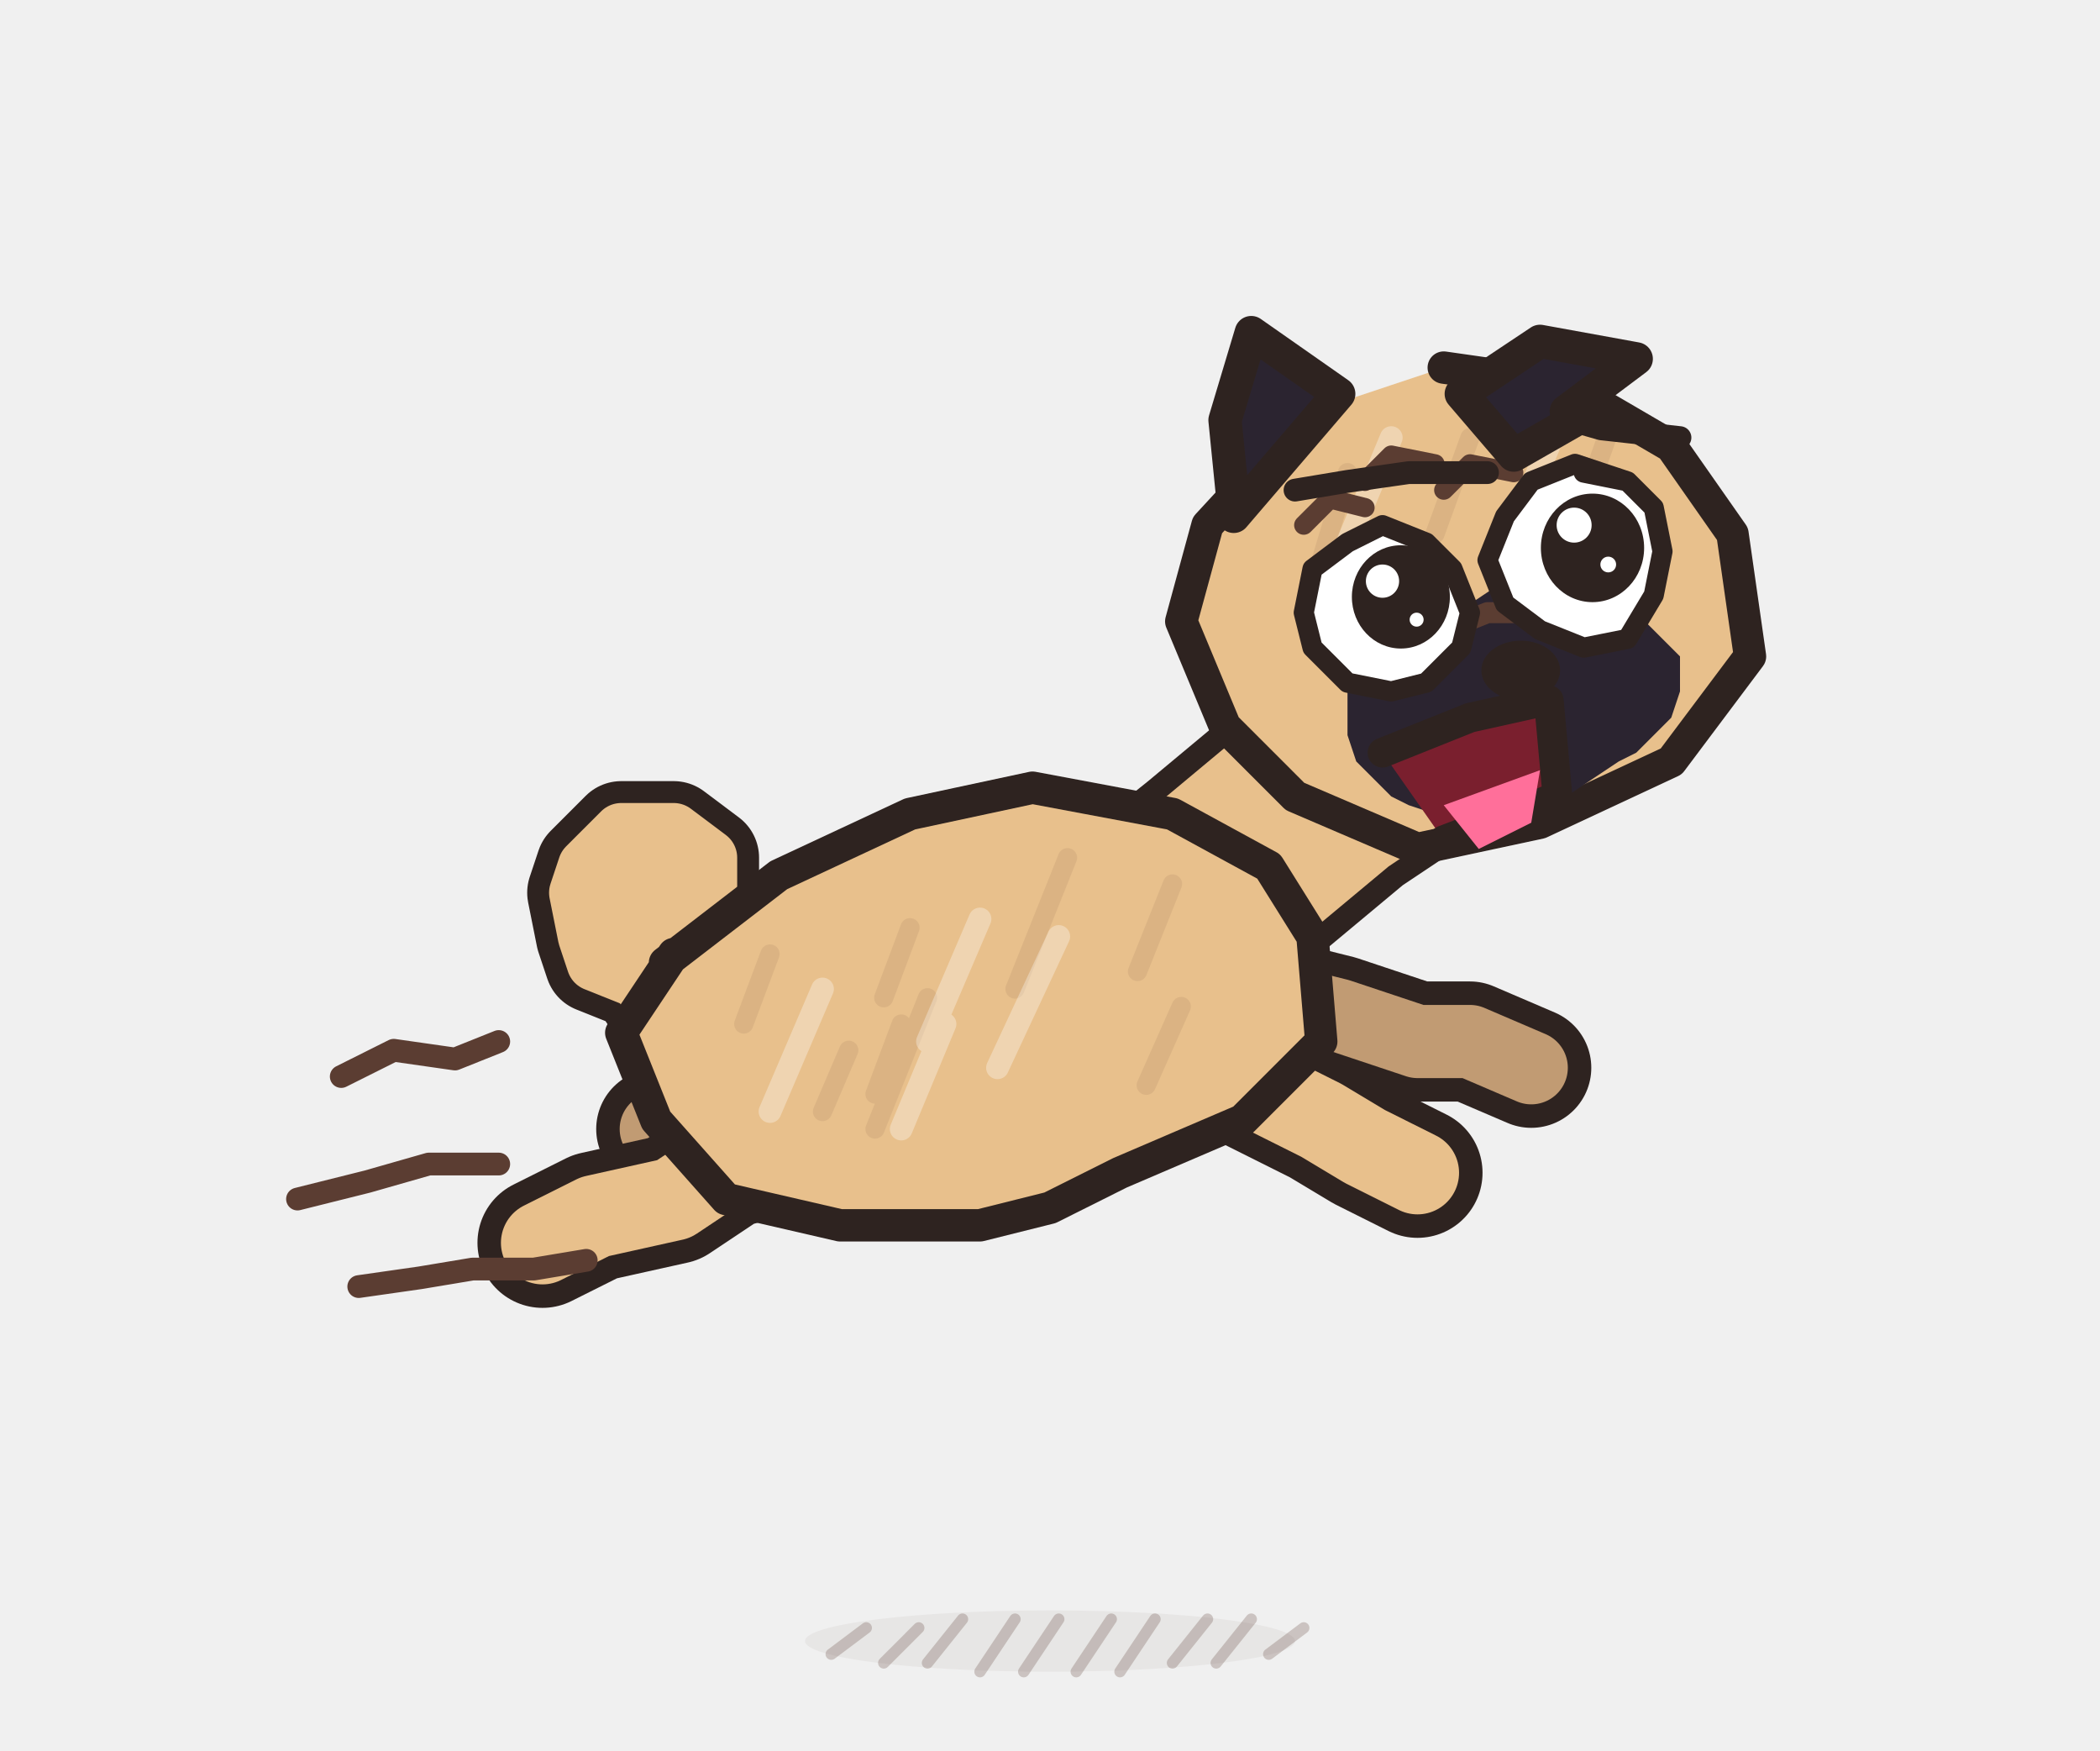
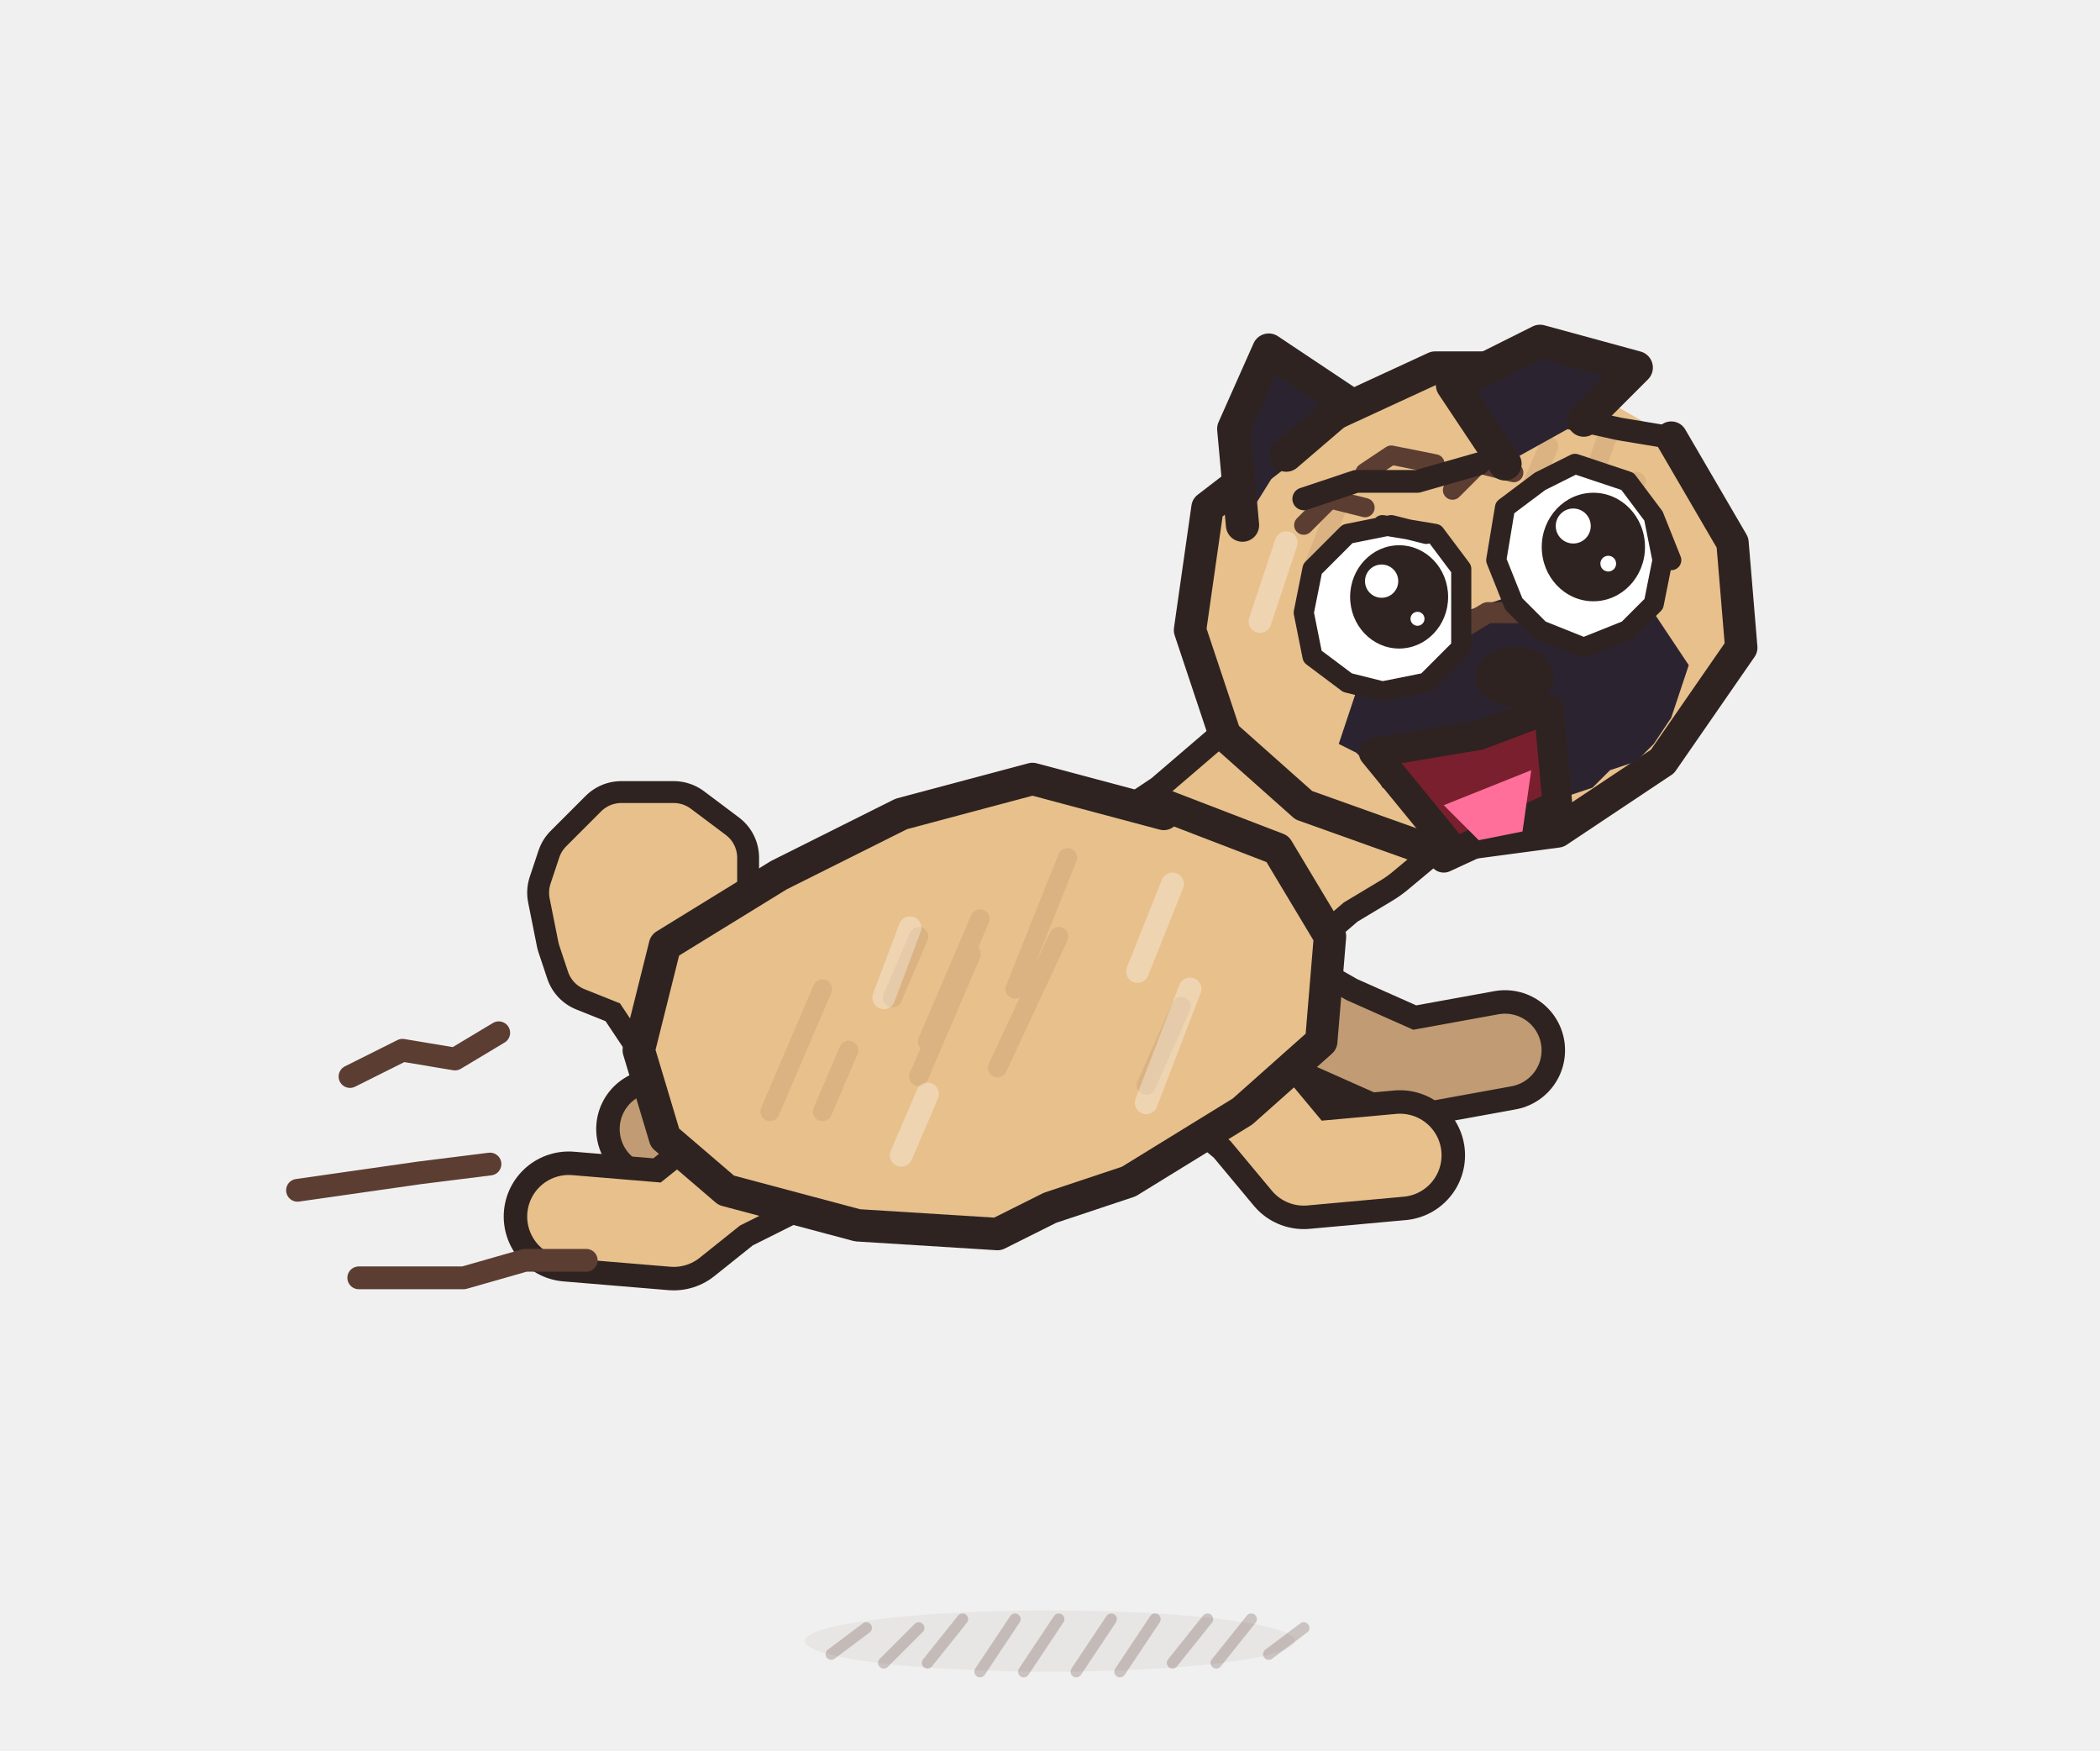
<svg xmlns="http://www.w3.org/2000/svg" width="240" height="200" class="pa-dog pa-pose-jump pa-d-anim" viewBox="0 0 240 200" role="img" aria-label="Dumpling the Pug, jump">
  <style>.pa-d-f1,.pa-d-f2{opacity:0}.pa-d-f0{animation:b0 1s steps(1,end) infinite}.pa-d-f1{animation:b1 1s steps(1,end) infinite}.pa-d-f2{animation:b2 1s steps(1,end) infinite}@keyframes b0{0%{opacity:1}33.333%{opacity:0}100%{opacity:0}}@keyframes b1{0%{opacity:0}33.333%{opacity:1}66.666%{opacity:0}100%{opacity:0}}@keyframes b2{0%{opacity:0}66.666%{opacity:1}100%{opacity:1}}.pa-d-tw{transform-box:fill-box;transform-origin:50% 50%}</style>
  <g>
    <ellipse cx="120" cy="187.5" rx="28" ry="3.5" fill="#5B3D32" opacity="0.06" />
    <path d="M95 189l4 -3M101 190l4 -4M106 190l4 -5M112 191l4 -6M117 191l4 -6M123 191l4 -6M128 191l4 -6M134 190l4 -5M139 190l4 -5M145 189l4 -3" stroke="#5B3D32" stroke-width="1.3" stroke-linecap="round" opacity="0.25" fill="none" />
    <g class="pa-d-f0">
      <path d="M77 118L73 112L68 110L67 107L66 102L67 99L71 95L73 95L77 95L81 98L81 101L81 104L79 107L77 109L74 109L71 106L70 104L70 101L71 101L72 98L75 98L76 99L76 101L78 102L77 103L76 104" fill="none" stroke="#2E2320" stroke-width="11.5" stroke-linecap="round" stroke-linejoin="round" />
      <path d="M77 118L73 112L68 110L67 107L66 102L67 99L71 95L73 95L77 95L81 98L81 101L81 104L79 107L77 109L74 109L71 106L70 104L70 101L71 101L72 98L75 98L76 99L76 101L78 102L77 103L76 104" fill="none" stroke="#E8C08C" stroke-width="6.5" stroke-linecap="round" stroke-linejoin="round" />
      <g class="pa-d-leg pa-d-leg-FH">
        <path d="M99 125L88 126L81 128L75 129" fill="none" stroke="#2E2320" stroke-width="13.725" stroke-linecap="round" stroke-linejoin="round" />
        <path d="M99 125L88 126L81 128L75 129" fill="none" stroke="#c19b73" stroke-width="8.36" stroke-linecap="round" stroke-linejoin="round" />
      </g>
      <g class="pa-d-leg pa-d-leg-FF">
-         <path d="M145 114L153 116L162 119L168 119L175 122" fill="none" stroke="#2E2320" stroke-width="13.725" stroke-linecap="round" stroke-linejoin="round" />
-         <path d="M145 114L153 116L162 119L168 119L175 122" fill="none" stroke="#c19b73" stroke-width="8.36" stroke-linecap="round" stroke-linejoin="round" />
+         <path d="M145 114L152 118L161 122L172 120" fill="none" stroke="#2E2320" stroke-width="13.725" stroke-linecap="round" stroke-linejoin="round" />
+         <path d="M145 114L152 118L161 122L172 120" fill="none" stroke="#c19b73" stroke-width="8.36" stroke-linecap="round" stroke-linejoin="round" />
      </g>
      <g class="pa-d-leg pa-d-leg-NH">
-         <path d="M90 131L83 133L77 137L68 139L62 142" fill="none" stroke="#2E2320" stroke-width="14.865" stroke-linecap="round" stroke-linejoin="round" />
-         <path d="M90 131L83 133L77 137L68 139L62 142" fill="none" stroke="#E8C08C" stroke-width="9.5" stroke-linecap="round" stroke-linejoin="round" />
+         <path d="M90 132L82 136L77 140L65 139" fill="none" stroke="#2E2320" stroke-width="14.865" stroke-linecap="round" stroke-linejoin="round" />
+         <path d="M90 132L82 136L77 140L65 139" fill="none" stroke="#E8C08C" stroke-width="9.5" stroke-linecap="round" stroke-linejoin="round" />
      </g>
      <g class="pa-d-leg pa-d-leg-NF">
-         <path d="M136 121L143 124L151 128L156 131L162 134" fill="none" stroke="#2E2320" stroke-width="14.865" stroke-linecap="round" stroke-linejoin="round" />
-         <path d="M136 121L143 124L151 128L156 131L162 134" fill="none" stroke="#E8C08C" stroke-width="9.5" stroke-linecap="round" stroke-linejoin="round" />
+         <path d="M138 122L144 127L149 133L160 132" fill="none" stroke="#2E2320" stroke-width="14.865" stroke-linecap="round" stroke-linejoin="round" />
+         <path d="M138 122L144 127L149 133L160 132" fill="none" stroke="#E8C08C" stroke-width="9.5" stroke-linecap="round" stroke-linejoin="round" />
      </g>
-       <path d="M135 104L140 100L146 95L152 90L158 86L163 81" fill="none" stroke="#2E2320" stroke-width="27.765" stroke-linecap="round" stroke-linejoin="round" />
-       <path d="M135 104L140 100L146 95L152 90L158 86L163 81" fill="none" stroke="#E8C08C" stroke-width="22.4" stroke-linecap="round" stroke-linejoin="round" />
-       <path d="M76 110L89 100L104 93L118 90L134 93L145 99L150 107L151 119L142 128L128 134L120 138L112 140L96 140L83 137L75 128L71 118Z" fill="#E8C08C" />
-       <path d="M76 110L89 100L104 93L118 90L134 93L145 99L150 107L151 119L142 128L128 134L120 138L112 140L96 140L83 137L75 128L71 118L77 109" fill="none" stroke="#2E2320" stroke-width="3.7" stroke-linecap="round" stroke-linejoin="round" />
-       <path d="M131 124L135 115M101 114L104 106M94 127L97 120M130 111L134 101M122 98L116 113M100 125L103 117M85 117L88 109M100 129L106 114" stroke="#c9a378" stroke-width="2.2" stroke-linecap="round" opacity=".42" />
-       <path d="M114 122L121 107M112 105L106 119M88 127L94 113M103 129L108 117" stroke="#fff" stroke-width="2.6" stroke-linecap="round" opacity=".32" />
-       <path d="M165 42L179 44L191 51L198 61L200 75L191 87L176 94L162 97L148 91L140 83L135 71L138 60L150 47Z" fill="#E8C08C" />
-       <path d="M165 42L179 44L191 51L198 61L200 75L191 87L176 94L162 97L148 91L140 83L135 71L138 60L150 47" fill="none" stroke="#2E2320" stroke-width="3.7" stroke-linecap="round" stroke-linejoin="round" />
-       <path d="M179 63L184 49M168 50L164 61M177 56L172 69M154 54L151 64" stroke="#c9a378" stroke-width="2.2" stroke-linecap="round" opacity=".42" />
-       <path d="M174 58L177 51M154 62L159 50" stroke="#fff" stroke-width="2.6" stroke-linecap="round" opacity=".32" />
-       <path d="M192 75L192 79L191 82L189 84L187 86L185 87L182 89L179 91L176 92L173 93L169 93L166 94L164 93L161 92L159 91L157 89L155 87L154 84L154 82L154 79L156 77L158 75L160 73L162 71L165 70L168 69L171 67L174 68L177 68L180 68L183 69L186 70L188 71L190 73Z" fill="#2B2430" />
+       <path d="M134 104L140 100L147 94L152 91L158 86L164 81" fill="none" stroke="#2E2320" stroke-width="27.765" stroke-linecap="round" stroke-linejoin="round" />
+       <path d="M134 104L140 100L147 94L152 91L158 86L164 81" fill="none" stroke="#E8C08C" stroke-width="22.4" stroke-linecap="round" stroke-linejoin="round" />
+       <path d="M133 92L146 97L152 107L151 119L142 127L129 135L120 138L114 141L98 140L83 136L76 130L73 120L76 108L89 100L103 93L118 89Z" fill="#E8C08C" />
+       <path d="M133 92L146 97L152 107L151 119L142 127L129 135L120 138L114 141L98 140L83 136L76 130L73 120L76 108L89 100L103 93L118 89L133 93" fill="none" stroke="#2E2320" stroke-width="3.7" stroke-linecap="round" stroke-linejoin="round" />
+       <path d="M111 109L105 123M102 114L105 107M114 122L121 107M131 124L135 115M112 105L106 119M94 127L97 120M88 127L94 113M122 98L116 113" stroke="#c9a378" stroke-width="2.2" stroke-linecap="round" opacity=".42" />
+       <path d="M103 132L106 125M136 113L131 126M101 114L104 106M130 111L134 101" stroke="#fff" stroke-width="2.6" stroke-linecap="round" opacity=".32" />
+       <path d="M191 50L198 62L199 74L190 87L178 95L163 97L149 92L140 84L136 72L138 58L151 48L164 42L177 42Z" fill="#E8C08C" />
+       <path d="M191 50L198 62L199 74L190 87L178 95L163 97L149 92L140 84L136 72L138 58L151 48L164 42L177 42" fill="none" stroke="#2E2320" stroke-width="3.7" stroke-linecap="round" stroke-linejoin="round" />
+       <path d="M183 66L187 55M150 65L154 55M174 58L177 51M179 63L184 49" stroke="#c9a378" stroke-width="2.2" stroke-linecap="round" opacity=".42" />
+       <path d="M147 62L144 71M182 54L179 62" stroke="#fff" stroke-width="2.6" stroke-linecap="round" opacity=".32" />
+       <path d="M193 76L192 79L191 82L189 85L187 87L184 88L182 90L179 91L177 92L174 92L172 93L169 93L166 93L164 92L161 91L158 90L157 88L155 86L153 85L154 82L155 79L157 76L159 74L161 72L164 71L167 70L170 69L173 68L177 68L180 68L183 69L186 70L189 70L191 73Z" fill="#2B2430" />
      <path d="M149 60L152 57L156 58" fill="none" stroke="#5B3D32" stroke-width="2.2" stroke-linecap="round" stroke-linejoin="round" />
-       <path d="M156 55L159 52L164 53" fill="none" stroke="#5B3D32" stroke-width="2.2" stroke-linecap="round" stroke-linejoin="round" />
-       <path d="M165 56L168 53L173 54" fill="none" stroke="#5B3D32" stroke-width="2.2" stroke-linecap="round" stroke-linejoin="round" />
-       <path d="M160 75L165 72L170 70L176 70L182 70" fill="none" stroke="#5B3D32" stroke-width="2.4" stroke-linecap="round" stroke-linejoin="round" />
-       <path d="M158 60L163 62L166 65L168 70L167 74L163 78L159 79L154 78L150 74L149 70L150 65L154 62Z" fill="#FFFFFF" />
-       <path d="M158 60L163 62L166 65L168 70L167 74L163 78L159 79L154 78L150 74L149 70L150 65L154 62L158 60L163 62" fill="none" stroke="#2E2320" stroke-width="2.3" stroke-linecap="round" stroke-linejoin="round" />
-       <ellipse cx="160.1" cy="68.2" rx="5.6" ry="5.9" fill="#2E2320" />
-       <ellipse cx="158" cy="66.4" rx="1.9" ry="1.9" fill="#FFFFFF" />
-       <ellipse cx="161.9" cy="70.8" rx="0.8" ry="0.8" fill="#FFFFFF" />
-       <path d="M148 56L154 55L161 54L170 54" fill="none" stroke="#2E2320" stroke-width="2.6" stroke-linecap="round" stroke-linejoin="round" />
-       <path d="M181 54L186 55L189 58L190 63L189 68L186 73L181 74L176 72L172 69L170 64L172 59L175 55Z" fill="#FFFFFF" />
-       <path d="M181 54L186 55L189 58L190 63L189 68L186 73L181 74L176 72L172 69L170 64L172 59L175 55L180 53L186 55" fill="none" stroke="#2E2320" stroke-width="2.3" stroke-linecap="round" stroke-linejoin="round" />
-       <ellipse cx="182" cy="62.6" rx="5.9" ry="6.2" fill="#2E2320" />
-       <ellipse cx="179.9" cy="60" rx="2" ry="2" fill="#FFFFFF" />
-       <ellipse cx="183.8" cy="64.5" rx="0.9" ry="0.9" fill="#FFFFFF" />
-       <path d="M170 47L176 47L183 49L192 50" fill="none" stroke="#2E2320" stroke-width="2.6" stroke-linecap="round" stroke-linejoin="round" />
-       <ellipse cx="173.8" cy="76.6" rx="4.5" ry="3.4" fill="#2E2320" />
-       <path d="M158 86L168 82L177 80L178 91L165 96Z" fill="#7A1F2E" />
-       <path d="M158 86L168 82L177 80L178 91L165 96" fill="none" stroke="#2E2320" stroke-width="3.4" stroke-linecap="round" stroke-linejoin="round" />
-       <path d="M165 92L176 88L175 94L169 97Z" fill="#FF6F9A" />
-       <path d="M141 59L147 52L153 45L143 38L140 48Z" fill="#2B2430" />
-       <path d="M141 59L147 52L153 45L143 38L140 48L141 58" fill="none" stroke="#2E2320" stroke-width="3.8" stroke-linecap="round" stroke-linejoin="round" />
-       <path d="M180 48L173 52L167 45L176 39L187 41Z" fill="#2B2430" />
-       <path d="M180 48L173 52L167 45L176 39L187 41L179 47" fill="none" stroke="#2E2320" stroke-width="3.8" stroke-linecap="round" stroke-linejoin="round" />
-       <path d="M57 119L52 121L45 120L39 123" fill="none" stroke="#5B3D32" stroke-width="2.6" stroke-linecap="round" stroke-linejoin="round" />
-       <path d="M57 133L49 133L42 135L34 137" fill="none" stroke="#5B3D32" stroke-width="2.6" stroke-linecap="round" stroke-linejoin="round" />
-       <path d="M67 144L61 145L54 145L48 146L41 147" fill="none" stroke="#5B3D32" stroke-width="2.6" stroke-linecap="round" stroke-linejoin="round" />
+       <path d="M156 54L159 52L164 53" fill="none" stroke="#5B3D32" stroke-width="2.2" stroke-linecap="round" stroke-linejoin="round" />
+       <path d="M166 56L169 53L173 54" fill="none" stroke="#5B3D32" stroke-width="2.2" stroke-linecap="round" stroke-linejoin="round" />
+       <path d="M160 75L165 73L170 70L176 70L182 70" fill="none" stroke="#5B3D32" stroke-width="2.4" stroke-linecap="round" stroke-linejoin="round" />
+       <path d="M158 60L164 61L167 65L167 70L167 74L163 78L158 79L154 78L150 75L149 70L150 65L154 61Z" fill="#FFFFFF" />
+       <path d="M158 60L164 61L167 65L167 70L167 74L163 78L158 79L154 78L150 75L149 70L150 65L154 61L159 60L163 61" fill="none" stroke="#2E2320" stroke-width="2.3" stroke-linecap="round" stroke-linejoin="round" />
+       <ellipse cx="159.9" cy="68.2" rx="5.6" ry="5.9" fill="#2E2320" />
+       <ellipse cx="157.9" cy="66.4" rx="1.9" ry="1.9" fill="#FFFFFF" />
+       <ellipse cx="162" cy="70.7" rx="0.8" ry="0.8" fill="#FFFFFF" />
+       <path d="M149 57L155 55L162 55L169 53" fill="none" stroke="#2E2320" stroke-width="2.6" stroke-linecap="round" stroke-linejoin="round" />
+       <path d="M189 59L190 64L189 69L186 72L181 74L176 72L173 69L171 64L172 58L176 55L180 53L186 55Z" fill="#FFFFFF" />
+       <path d="M189 59L190 64L189 69L186 72L181 74L176 72L173 69L171 64L172 58L176 55L180 53L186 55L189 59L191 64" fill="none" stroke="#2E2320" stroke-width="2.3" stroke-linecap="round" stroke-linejoin="round" />
+       <ellipse cx="182.1" cy="62.5" rx="5.9" ry="6.2" fill="#2E2320" />
+       <ellipse cx="179.8" cy="60.1" rx="2" ry="2" fill="#FFFFFF" />
+       <ellipse cx="183.8" cy="64.4" rx="0.9" ry="0.9" fill="#FFFFFF" />
+       <path d="M169 46L176 47L185 49L191 50" fill="none" stroke="#2E2320" stroke-width="2.6" stroke-linecap="round" stroke-linejoin="round" />
+       <ellipse cx="173.1" cy="77.3" rx="4.5" ry="3.4" fill="#2E2320" />
+       <path d="M166 97L157 86L169 84L177 81L178 92Z" fill="#7A1F2E" />
+       <path d="M166 97L157 86L169 84L177 81L178 92L165 98" fill="none" stroke="#2E2320" stroke-width="3.4" stroke-linecap="round" stroke-linejoin="round" />
+       <path d="M165 92L175 88L174 95L169 96Z" fill="#FF6F9A" />
+       <path d="M147 52L154 46L145 40L141 49L142 60Z" fill="#2B2430" />
+       <path d="M147 52L154 46L145 40L141 49L142 60" fill="none" stroke="#2E2320" stroke-width="3.8" stroke-linecap="round" stroke-linejoin="round" />
+       <path d="M172 53L166 44L176 39L187 42L181 48Z" fill="#2B2430" />
+       <path d="M172 53L166 44L176 39L187 42L181 48" fill="none" stroke="#2E2320" stroke-width="3.8" stroke-linecap="round" stroke-linejoin="round" />
+       <path d="M57 118L52 121L46 120L40 123" fill="none" stroke="#5B3D32" stroke-width="2.6" stroke-linecap="round" stroke-linejoin="round" />
+       <path d="M56 133L48 134L41 135L34 136" fill="none" stroke="#5B3D32" stroke-width="2.6" stroke-linecap="round" stroke-linejoin="round" />
+       <path d="M67 144L60 144L53 146L48 146L41 146" fill="none" stroke="#5B3D32" stroke-width="2.6" stroke-linecap="round" stroke-linejoin="round" />
    </g>
    <g class="pa-d-f1">
      <path d="M77 118L73 112L69 110L65 107L65 102L66 99L69 96L73 94L78 96L80 97L81 102L80 104L79 106L76 108L73 109L71 107L70 105L71 103L71 100L72 100L74 99L76 99L77 100L76 102L77 103L75 103" fill="none" stroke="#2E2320" stroke-width="11.5" stroke-linecap="round" stroke-linejoin="round" />
      <path d="M77 118L73 112L69 110L65 107L65 102L66 99L69 96L73 94L78 96L80 97L81 102L80 104L79 106L76 108L73 109L71 107L70 105L71 103L71 100L72 100L74 99L76 99L77 100L76 102L77 103L75 103" fill="none" stroke="#E8C08C" stroke-width="6.5" stroke-linecap="round" stroke-linejoin="round" />
      <g class="pa-d-leg pa-d-leg-FH">
        <path d="M99 124L87 127L81 127L74 129" fill="none" stroke="#2E2320" stroke-width="13.725" stroke-linecap="round" stroke-linejoin="round" />
        <path d="M99 124L87 127L81 127L74 129" fill="none" stroke="#c19b73" stroke-width="8.36" stroke-linecap="round" stroke-linejoin="round" />
      </g>
      <g class="pa-d-leg pa-d-leg-FF">
-         <path d="M145 115L154 116L161 118L168 120L176 122" fill="none" stroke="#2E2320" stroke-width="13.725" stroke-linecap="round" stroke-linejoin="round" />
-         <path d="M145 115L154 116L161 118L168 120L176 122" fill="none" stroke="#c19b73" stroke-width="8.36" stroke-linecap="round" stroke-linejoin="round" />
+         <path d="M145 115L153 118L160 122L172 121" fill="none" stroke="#2E2320" stroke-width="13.725" stroke-linecap="round" stroke-linejoin="round" />
+         <path d="M145 115L153 118L160 122L172 121" fill="none" stroke="#c19b73" stroke-width="8.36" stroke-linecap="round" stroke-linejoin="round" />
      </g>
      <g class="pa-d-leg pa-d-leg-NH">
-         <path d="M90 131L83 133L77 137L69 140L62 141" fill="none" stroke="#2E2320" stroke-width="14.865" stroke-linecap="round" stroke-linejoin="round" />
-         <path d="M90 131L83 133L77 137L69 140L62 141" fill="none" stroke="#E8C08C" stroke-width="9.5" stroke-linecap="round" stroke-linejoin="round" />
+         <path d="M91 132L83 137L77 140L65 139" fill="none" stroke="#2E2320" stroke-width="14.865" stroke-linecap="round" stroke-linejoin="round" />
+         <path d="M91 132L83 137L77 140L65 139" fill="none" stroke="#E8C08C" stroke-width="9.5" stroke-linecap="round" stroke-linejoin="round" />
      </g>
      <g class="pa-d-leg pa-d-leg-NF">
-         <path d="M137 122L144 125L151 128L157 131L162 133" fill="none" stroke="#2E2320" stroke-width="14.865" stroke-linecap="round" stroke-linejoin="round" />
-         <path d="M137 122L144 125L151 128L157 131L162 133" fill="none" stroke="#E8C08C" stroke-width="9.5" stroke-linecap="round" stroke-linejoin="round" />
+         <path d="M136 122L143 126L150 132L160 133" fill="none" stroke="#2E2320" stroke-width="14.865" stroke-linecap="round" stroke-linejoin="round" />
+         <path d="M136 122L143 126L150 132L160 133" fill="none" stroke="#E8C08C" stroke-width="9.5" stroke-linecap="round" stroke-linejoin="round" />
      </g>
-       <path d="M134 103L141 99L147 95L152 90L158 85L164 82" fill="none" stroke="#2E2320" stroke-width="27.765" stroke-linecap="round" stroke-linejoin="round" />
-       <path d="M134 103L141 99L147 95L152 90L158 85L164 82" fill="none" stroke="#E8C08C" stroke-width="22.4" stroke-linecap="round" stroke-linejoin="round" />
-       <path d="M77 110L87 98L104 94L118 91L133 92L144 98L151 108L149 118L144 127L129 135L120 137L113 139L97 140L83 136L76 128L72 119Z" fill="#E8C08C" />
-       <path d="M77 110L87 98L104 94L118 91L133 92L144 98L151 108L149 118L144 127L129 135L120 137L113 139L97 140L83 136L76 128L72 119" fill="none" stroke="#2E2320" stroke-width="3.7" stroke-linecap="round" stroke-linejoin="round" />
-       <path d="M132 113L137 101M110 128L116 114M129 101L123 115M123 99L118 111M97 128L100 121M128 107L122 120M114 130L118 119M122 122L127 111" stroke="#c9a378" stroke-width="2.2" stroke-linecap="round" opacity=".42" />
-       <path d="M111 101L106 113M111 101L108 109M101 120L106 108M135 116L129 131" stroke="#fff" stroke-width="2.6" stroke-linecap="round" opacity=".32" />
-       <path d="M149 47L165 42L179 43L191 51L197 63L198 76L190 88L176 96L162 95L150 92L140 84L135 72L139 59Z" fill="#E8C08C" />
-       <path d="M149 47L165 42L179 43L191 51L197 63L198 76L190 88L176 96L162 95L150 92L140 84L135 72L139 59L149 48" fill="none" stroke="#2E2320" stroke-width="3.7" stroke-linecap="round" stroke-linejoin="round" />
-       <path d="M150 56L147 64M160 55L156 65M176 56L172 67M152 70L156 59" stroke="#c9a378" stroke-width="2.2" stroke-linecap="round" opacity=".42" />
-       <path d="M176 49L172 60M170 64L173 56" stroke="#fff" stroke-width="2.6" stroke-linecap="round" opacity=".32" />
-       <path d="M192 76L191 79L190 82L189 84L187 87L185 88L182 90L179 90L175 91L172 92L169 93L166 93L163 93L160 91L157 90L156 88L155 86L155 82L156 79L157 77L159 74L161 72L164 71L167 70L170 69L173 68L177 68L180 67L182 68L185 69L188 69L189 72L191 74Z" fill="#2B2430" />
-       <path d="M150 60L152 57L156 58" fill="none" stroke="#5B3D32" stroke-width="2.2" stroke-linecap="round" stroke-linejoin="round" />
-       <path d="M156 55L159 52L163 53" fill="none" stroke="#5B3D32" stroke-width="2.2" stroke-linecap="round" stroke-linejoin="round" />
-       <path d="M166 56L169 53L173 54" fill="none" stroke="#5B3D32" stroke-width="2.2" stroke-linecap="round" stroke-linejoin="round" />
-       <path d="M160 75L165 73L170 70L176 69L182 70" fill="none" stroke="#5B3D32" stroke-width="2.4" stroke-linecap="round" stroke-linejoin="round" />
-       <path d="M150 65L154 61L159 60L163 61L167 65L168 70L166 74L163 78L159 79L153 78L150 75L149 70Z" fill="#FFFFFF" />
-       <path d="M150 65L154 61L159 60L163 61L167 65L168 70L166 74L163 78L159 79L153 78L150 75L149 70L150 65L154 61" fill="none" stroke="#2E2320" stroke-width="2.3" stroke-linecap="round" stroke-linejoin="round" />
-       <ellipse cx="160.3" cy="68.6" rx="5.6" ry="5.9" fill="#2E2320" />
-       <ellipse cx="158" cy="66.5" rx="1.9" ry="1.9" fill="#FFFFFF" />
-       <ellipse cx="161.3" cy="70.8" rx="0.8" ry="0.8" fill="#FFFFFF" />
-       <path d="M148 56L154 55L162 54L169 53" fill="none" stroke="#2E2320" stroke-width="2.6" stroke-linecap="round" stroke-linejoin="round" />
-       <path d="M186 72L180 74L176 72L172 68L171 64L172 59L175 55L181 53L186 55L189 58L191 64L189 69Z" fill="#FFFFFF" />
-       <path d="M186 72L180 74L176 72L172 68L171 64L172 59L175 55L181 53L186 55L189 58L191 64L189 69L186 72L181 73" fill="none" stroke="#2E2320" stroke-width="2.3" stroke-linecap="round" stroke-linejoin="round" />
-       <ellipse cx="182.7" cy="62.1" rx="5.9" ry="6.2" fill="#2E2320" />
-       <ellipse cx="180.7" cy="59.5" rx="2" ry="2" fill="#FFFFFF" />
-       <ellipse cx="184.1" cy="65" rx="0.9" ry="0.9" fill="#FFFFFF" />
-       <path d="M169 47L176 47L184 49L192 49" fill="none" stroke="#2E2320" stroke-width="2.6" stroke-linecap="round" stroke-linejoin="round" />
-       <ellipse cx="173.8" cy="76.6" rx="4.5" ry="3.4" fill="#2E2320" />
-       <path d="M178 81L176 92L166 98L160 86L169 83Z" fill="#7A1F2E" />
-       <path d="M178 81L176 92L166 98L160 86L169 83" fill="none" stroke="#2E2320" stroke-width="3.4" stroke-linecap="round" stroke-linejoin="round" />
-       <path d="M166 93L175 89L175 96L168 96Z" fill="#FF6F9A" />
-       <path d="M144 40L139 49L141 59L147 51L152 46Z" fill="#2B2430" />
-       <path d="M144 40L139 49L141 59L147 51L152 46" fill="none" stroke="#2E2320" stroke-width="3.8" stroke-linecap="round" stroke-linejoin="round" />
-       <path d="M179 47L174 53L166 43L178 41L187 42Z" fill="#2B2430" />
-       <path d="M179 47L174 53L166 43L178 41L187 42L180 47" fill="none" stroke="#2E2320" stroke-width="3.8" stroke-linecap="round" stroke-linejoin="round" />
-       <path d="M58 119L51 120L45 121L39 123" fill="none" stroke="#5B3D32" stroke-width="2.6" stroke-linecap="round" stroke-linejoin="round" />
-       <path d="M57 132L50 134L43 135L34 137" fill="none" stroke="#5B3D32" stroke-width="2.6" stroke-linecap="round" stroke-linejoin="round" />
-       <path d="M68 145L60 145L54 145L48 146L41 148" fill="none" stroke="#5B3D32" stroke-width="2.6" stroke-linecap="round" stroke-linejoin="round" />
+       <path d="M134 103L141 100L146 95L151 90L157 86L164 81" fill="none" stroke="#2E2320" stroke-width="27.765" stroke-linecap="round" stroke-linejoin="round" />
+       <path d="M134 103L141 100L146 95L151 90L157 86L164 81" fill="none" stroke="#E8C08C" stroke-width="22.4" stroke-linecap="round" stroke-linejoin="round" />
+       <path d="M76 109L88 98L102 93L118 89L134 92L145 99L151 109L149 117L143 129L128 136L120 137L112 139L96 140L83 136L76 128L72 118Z" fill="#E8C08C" />
+       <path d="M76 109L88 98L102 93L118 89L134 92L145 99L151 109L149 117L143 129L128 136L120 137L112 139L96 140L83 136L76 128L72 118L76 108" fill="none" stroke="#2E2320" stroke-width="3.7" stroke-linecap="round" stroke-linejoin="round" />
+       <path d="M108 121L113 108M119 105L123 97M109 115L114 104M106 108L110 98M117 133L123 119M130 101L125 115M98 110L103 99M138 120L142 110" stroke="#c9a378" stroke-width="2.2" stroke-linecap="round" opacity=".42" />
+       <path d="M95 122L100 111M88 114L83 126M128 101L123 113M106 105L109 97" stroke="#fff" stroke-width="2.6" stroke-linecap="round" opacity=".32" />
+       <path d="M164 43L177 44L191 51L198 62L199 75L191 86L178 95L163 96L150 93L138 84L134 73L138 59L149 49Z" fill="#E8C08C" />
+       <path d="M164 43L177 44L191 51L198 62L199 75L191 86L178 95L163 96L150 93L138 84L134 73L138 59L149 49L164 41" fill="none" stroke="#2E2320" stroke-width="3.7" stroke-linecap="round" stroke-linejoin="round" />
+       <path d="M168 51L164 63M171 50L168 58M147 67L152 53M176 69L180 59" stroke="#c9a378" stroke-width="2.2" stroke-linecap="round" opacity=".42" />
+       <path d="M173 54L168 69M145 61L148 55" stroke="#fff" stroke-width="2.6" stroke-linecap="round" opacity=".32" />
+       <path d="M192 75L191 78L190 81L189 84L187 86L186 87L183 89L181 90L178 91L176 92L173 92L169 93L166 93L163 92L160 91L157 91L155 88L153 85L154 82L155 80L157 77L159 74L160 71L163 71L165 70L168 70L171 69L174 69L177 68L180 67L183 68L186 70L189 71L190 73Z" fill="#2B2430" />
+       <path d="M149 60L152 57L157 59" fill="none" stroke="#5B3D32" stroke-width="2.2" stroke-linecap="round" stroke-linejoin="round" />
+       <path d="M156 55L159 51L164 53" fill="none" stroke="#5B3D32" stroke-width="2.2" stroke-linecap="round" stroke-linejoin="round" />
+       <path d="M165 56L169 52L173 54" fill="none" stroke="#5B3D32" stroke-width="2.2" stroke-linecap="round" stroke-linejoin="round" />
+       <path d="M160 75L165 72L170 70L176 70L182 69" fill="none" stroke="#5B3D32" stroke-width="2.4" stroke-linecap="round" stroke-linejoin="round" />
+       <path d="M167 65L168 70L167 75L163 78L158 79L154 78L151 74L149 70L150 65L154 62L158 60L163 61Z" fill="#FFFFFF" />
+       <path d="M167 65L168 70L167 75L163 78L158 79L154 78L151 74L149 70L150 65L154 62L158 60L163 61L167 65L168 70" fill="none" stroke="#2E2320" stroke-width="2.3" stroke-linecap="round" stroke-linejoin="round" />
+       <ellipse cx="159.6" cy="68.2" rx="5.6" ry="5.9" fill="#2E2320" />
+       <ellipse cx="157.8" cy="66.2" rx="1.9" ry="1.9" fill="#FFFFFF" />
+       <ellipse cx="161.5" cy="70.8" rx="0.8" ry="0.8" fill="#FFFFFF" />
+       <path d="M147 56L156 54L163 54L169 54" fill="none" stroke="#2E2320" stroke-width="2.6" stroke-linecap="round" stroke-linejoin="round" />
+       <path d="M176 54L180 53L186 55L189 59L191 64L189 69L185 72L181 74L176 72L173 68L171 64L172 58Z" fill="#FFFFFF" />
+       <path d="M176 54L180 53L186 55L189 59L191 64L189 69L185 72L181 74L176 72L173 68L171 64L172 58L176 55L181 54" fill="none" stroke="#2E2320" stroke-width="2.3" stroke-linecap="round" stroke-linejoin="round" />
+       <ellipse cx="182.3" cy="61.9" rx="5.9" ry="6.2" fill="#2E2320" />
+       <ellipse cx="180.3" cy="59.8" rx="2" ry="2" fill="#FFFFFF" />
+       <ellipse cx="183.7" cy="64.7" rx="0.9" ry="0.9" fill="#FFFFFF" />
+       <path d="M170 47L178 47L185 48L192 49" fill="none" stroke="#2E2320" stroke-width="2.6" stroke-linecap="round" stroke-linejoin="round" />
+       <ellipse cx="173.4" cy="77.5" rx="4.5" ry="3.4" fill="#2E2320" />
+       <path d="M168 84L179 80L178 91L167 97L158 87Z" fill="#7A1F2E" />
+       <path d="M168 84L179 80L178 91L167 97L158 87" fill="none" stroke="#2E2320" stroke-width="3.4" stroke-linecap="round" stroke-linejoin="round" />
+       <path d="M165 93L175 89L175 95L169 97Z" fill="#FF6F9A" />
+       <path d="M141 60L147 52L153 47L145 40L142 50Z" fill="#2B2430" />
+       <path d="M141 60L147 52L153 47L145 40L142 50" fill="none" stroke="#2E2320" stroke-width="3.8" stroke-linecap="round" stroke-linejoin="round" />
+       <path d="M176 39L187 42L180 46L172 52L166 44Z" fill="#2B2430" />
+       <path d="M176 39L187 42L180 46L172 52L166 44" fill="none" stroke="#2E2320" stroke-width="3.8" stroke-linecap="round" stroke-linejoin="round" />
+       <path d="M57 119L52 121L45 120L40 123" fill="none" stroke="#5B3D32" stroke-width="2.6" stroke-linecap="round" stroke-linejoin="round" />
+       <path d="M56 134L49 134L42 135L34 136" fill="none" stroke="#5B3D32" stroke-width="2.6" stroke-linecap="round" stroke-linejoin="round" />
+       <path d="M67 143L60 145L54 145L48 146L42 147" fill="none" stroke="#5B3D32" stroke-width="2.6" stroke-linecap="round" stroke-linejoin="round" />
    </g>
    <g class="pa-d-f2">
      <path d="M76 116L74 113L69 111L66 107L66 101L67 99L70 96L74 94L78 96L81 99L81 101L80 104L80 107L77 108L74 109L71 107L71 104L69 103L71 100L73 99L74 99L76 99L77 100L77 102L77 103L77 104" fill="none" stroke="#2E2320" stroke-width="11.5" stroke-linecap="round" stroke-linejoin="round" />
      <path d="M76 116L74 113L69 111L66 107L66 101L67 99L70 96L74 94L78 96L81 99L81 101L80 104L80 107L77 108L74 109L71 107L71 104L69 103L71 100L73 99L74 99L76 99L77 100L77 102L77 103L77 104" fill="none" stroke="#E8C08C" stroke-width="6.5" stroke-linecap="round" stroke-linejoin="round" />
      <g class="pa-d-leg pa-d-leg-FH">
        <path d="M99 125L87 127L81 128L74 129" fill="none" stroke="#2E2320" stroke-width="13.725" stroke-linecap="round" stroke-linejoin="round" />
        <path d="M99 125L87 127L81 128L74 129" fill="none" stroke="#c19b73" stroke-width="8.36" stroke-linecap="round" stroke-linejoin="round" />
      </g>
      <g class="pa-d-leg pa-d-leg-FF">
-         <path d="M146 114L154 117L161 119L169 119L175 121" fill="none" stroke="#2E2320" stroke-width="13.725" stroke-linecap="round" stroke-linejoin="round" />
-         <path d="M146 114L154 117L161 119L169 119L175 121" fill="none" stroke="#c19b73" stroke-width="8.36" stroke-linecap="round" stroke-linejoin="round" />
+         <path d="M146 114L153 119L159 122L172 120" fill="none" stroke="#2E2320" stroke-width="13.725" stroke-linecap="round" stroke-linejoin="round" />
+         <path d="M146 114L153 119L159 122L172 120" fill="none" stroke="#c19b73" stroke-width="8.36" stroke-linecap="round" stroke-linejoin="round" />
      </g>
      <g class="pa-d-leg pa-d-leg-NH">
-         <path d="M90 132L83 133L77 137L70 139L61 142" fill="none" stroke="#2E2320" stroke-width="14.865" stroke-linecap="round" stroke-linejoin="round" />
-         <path d="M90 132L83 133L77 137L70 139L61 142" fill="none" stroke="#E8C08C" stroke-width="9.5" stroke-linecap="round" stroke-linejoin="round" />
+         <path d="M90 132L84 137L76 141L66 140" fill="none" stroke="#2E2320" stroke-width="14.865" stroke-linecap="round" stroke-linejoin="round" />
+         <path d="M90 132L84 137L76 141L66 140" fill="none" stroke="#E8C08C" stroke-width="9.5" stroke-linecap="round" stroke-linejoin="round" />
      </g>
      <g class="pa-d-leg pa-d-leg-NF">
-         <path d="M137 121L143 124L151 128L156 131L163 133" fill="none" stroke="#2E2320" stroke-width="14.865" stroke-linecap="round" stroke-linejoin="round" />
-         <path d="M137 121L143 124L151 128L156 131L163 133" fill="none" stroke="#E8C08C" stroke-width="9.5" stroke-linecap="round" stroke-linejoin="round" />
+         <path d="M137 121L143 127L150 131L159 132" fill="none" stroke="#2E2320" stroke-width="14.865" stroke-linecap="round" stroke-linejoin="round" />
+         <path d="M137 121L143 127L150 131L159 132" fill="none" stroke="#E8C08C" stroke-width="9.5" stroke-linecap="round" stroke-linejoin="round" />
      </g>
-       <path d="M135 103L140 99L146 95L151 90L158 85L164 81" fill="none" stroke="#2E2320" stroke-width="27.765" stroke-linecap="round" stroke-linejoin="round" />
-       <path d="M135 103L140 99L146 95L151 90L158 85L164 81" fill="none" stroke="#E8C08C" stroke-width="22.4" stroke-linecap="round" stroke-linejoin="round" />
-       <path d="M74 119L76 110L88 99L103 92L120 91L135 91L145 99L151 109L151 117L143 129L130 136L121 138L112 141L97 140L84 136L74 129Z" fill="#E8C08C" />
-       <path d="M74 119L76 110L88 99L103 92L120 91L135 91L145 99L151 109L151 117L143 129L130 136L121 138L112 141L97 140L84 136L74 129L72 118" fill="none" stroke="#2E2320" stroke-width="3.7" stroke-linecap="round" stroke-linejoin="round" />
-       <path d="M118 99L113 110M99 131L103 121M102 108L106 98M106 121L112 107M113 133L116 127M98 122L102 113M125 105L121 114M118 126L124 112" stroke="#c9a378" stroke-width="2.2" stroke-linecap="round" opacity=".42" />
-       <path d="M136 117L141 105M117 114L122 101M89 123L93 113M89 128L92 120" stroke="#fff" stroke-width="2.6" stroke-linecap="round" opacity=".32" />
-       <path d="M148 92L139 82L135 70L139 59L149 48L163 41L180 43L189 50L198 63L198 75L191 86L177 95L163 95Z" fill="#E8C08C" />
-       <path d="M148 92L139 82L135 70L139 59L149 48L163 41L180 43L189 50L198 63L198 75L191 86L177 95L163 95L150 92" fill="none" stroke="#2E2320" stroke-width="3.7" stroke-linecap="round" stroke-linejoin="round" />
-       <path d="M165 70L169 57M170 60L174 49M160 63L165 50M170 59L164 74" stroke="#c9a378" stroke-width="2.2" stroke-linecap="round" opacity=".42" />
-       <path d="M186 61L189 54M159 54L156 63" stroke="#fff" stroke-width="2.6" stroke-linecap="round" opacity=".32" />
-       <path d="M193 75L192 79L191 82L189 84L187 86L185 87L182 89L179 91L176 92L173 92L170 92L168 92L165 93L161 92L158 91L156 88L154 85L155 82L156 78L158 76L160 73L163 72L166 71L168 69L171 68L174 68L177 68L181 68L183 69L186 70L189 71L191 73Z" fill="#2B2430" />
+       <path d="M135 103L141 100L146 94L153 91L158 85L163 81" fill="none" stroke="#2E2320" stroke-width="27.765" stroke-linecap="round" stroke-linejoin="round" />
+       <path d="M135 103L141 100L146 94L153 91L158 85L163 81" fill="none" stroke="#E8C08C" stroke-width="22.4" stroke-linecap="round" stroke-linejoin="round" />
+       <path d="M102 92L119 91L133 92L146 98L151 109L151 117L144 127L128 137L122 137L113 140L98 141L85 135L75 130L72 120L78 108L88 100Z" fill="#E8C08C" />
+       <path d="M102 92L119 91L133 92L146 98L151 109L151 117L144 127L128 137L122 137L113 140L98 141L85 135L75 130L72 120L78 108L88 100" fill="none" stroke="#2E2320" stroke-width="3.7" stroke-linecap="round" stroke-linejoin="round" />
+       <path d="M108 106L103 120M98 126L103 114M111 122L114 115M108 101L102 114M108 103L102 118M137 114L132 127M136 121L141 110M103 107L106 98" stroke="#c9a378" stroke-width="2.2" stroke-linecap="round" opacity=".42" />
+       <path d="M131 101L127 112M105 119L110 108M113 102L109 112M101 127L106 118" stroke="#fff" stroke-width="2.6" stroke-linecap="round" opacity=".32" />
+       <path d="M138 60L149 49L165 42L179 42L190 51L197 62L198 75L190 87L178 94L162 95L149 92L139 83L134 71Z" fill="#E8C08C" />
+       <path d="M138 60L149 49L165 42L179 42L190 51L197 62L198 75L190 87L178 94L162 95L149 92L139 83L134 71L140 59" fill="none" stroke="#2E2320" stroke-width="3.7" stroke-linecap="round" stroke-linejoin="round" />
+       <path d="M156 61L160 51M161 64L166 52M174 55L176 48M171 56L175 48" stroke="#c9a378" stroke-width="2.2" stroke-linecap="round" opacity=".42" />
+       <path d="M175 61L178 51M169 51L167 57" stroke="#fff" stroke-width="2.6" stroke-linecap="round" opacity=".32" />
+       <path d="M192 76L192 79L192 81L190 84L187 86L185 88L182 89L179 91L176 92L173 92L169 92L166 92L162 92L158 91L156 89L153 87L154 84L154 81L155 78L157 76L159 74L161 72L164 71L167 69L169 68L173 68L176 68L180 68L184 69L187 70L189 72L190 74Z" fill="#2B2430" />
      <path d="M149 60L153 57L157 58" fill="none" stroke="#5B3D32" stroke-width="2.2" stroke-linecap="round" stroke-linejoin="round" />
-       <path d="M156 55L160 52L163 53" fill="none" stroke="#5B3D32" stroke-width="2.2" stroke-linecap="round" stroke-linejoin="round" />
-       <path d="M165 56L169 53L173 54" fill="none" stroke="#5B3D32" stroke-width="2.2" stroke-linecap="round" stroke-linejoin="round" />
-       <path d="M160 76L166 72L171 70L176 70L182 70" fill="none" stroke="#5B3D32" stroke-width="2.4" stroke-linecap="round" stroke-linejoin="round" />
-       <path d="M167 65L168 70L167 74L163 78L158 79L154 78L151 74L149 70L150 65L154 62L159 60L163 62Z" fill="#FFFFFF" />
-       <path d="M167 65L168 70L167 74L163 78L158 79L154 78L151 74L149 70L150 65L154 62L159 60L163 62L166 65L168 70" fill="none" stroke="#2E2320" stroke-width="2.3" stroke-linecap="round" stroke-linejoin="round" />
-       <ellipse cx="159.8" cy="68.6" rx="5.6" ry="5.9" fill="#2E2320" />
-       <ellipse cx="157.8" cy="65.9" rx="1.9" ry="1.9" fill="#FFFFFF" />
-       <ellipse cx="162" cy="70.2" rx="0.8" ry="0.8" fill="#FFFFFF" />
-       <path d="M148 55L154 56L161 54L168 53" fill="none" stroke="#2E2320" stroke-width="2.6" stroke-linecap="round" stroke-linejoin="round" />
-       <path d="M172 58L176 55L181 53L186 55L189 59L191 64L189 69L185 72L181 74L175 72L172 69L171 64Z" fill="#FFFFFF" />
-       <path d="M172 58L176 55L181 53L186 55L189 59L191 64L189 69L185 72L181 74L175 72L172 69L171 64L172 58L176 55" fill="none" stroke="#2E2320" stroke-width="2.3" stroke-linecap="round" stroke-linejoin="round" />
-       <ellipse cx="182.6" cy="62.3" rx="5.9" ry="6.2" fill="#2E2320" />
-       <ellipse cx="180.2" cy="59.9" rx="2" ry="2" fill="#FFFFFF" />
-       <ellipse cx="183.7" cy="64.6" rx="0.9" ry="0.9" fill="#FFFFFF" />
-       <path d="M170 47L176 48L184 49L192 50" fill="none" stroke="#2E2320" stroke-width="2.6" stroke-linecap="round" stroke-linejoin="round" />
-       <ellipse cx="173.8" cy="77.2" rx="4.5" ry="3.4" fill="#2E2320" />
-       <path d="M178 92L167 96L159 86L169 82L178 79Z" fill="#7A1F2E" />
-       <path d="M178 92L167 96L159 86L169 82L178 79L177 92" fill="none" stroke="#2E2320" stroke-width="3.4" stroke-linecap="round" stroke-linejoin="round" />
-       <path d="M165 93L175 89L176 95L168 97Z" fill="#FF6F9A" />
-       <path d="M152 45L143 38L139 49L141 59L146 53Z" fill="#2B2430" />
-       <path d="M152 45L143 38L139 49L141 59L146 53L153 46" fill="none" stroke="#2E2320" stroke-width="3.8" stroke-linecap="round" stroke-linejoin="round" />
-       <path d="M168 45L176 40L187 40L179 46L172 53Z" fill="#2B2430" />
-       <path d="M168 45L176 40L187 40L179 46L172 53L166 45" fill="none" stroke="#2E2320" stroke-width="3.8" stroke-linecap="round" stroke-linejoin="round" />
-       <path d="M58 119L51 121L46 122L40 123" fill="none" stroke="#5B3D32" stroke-width="2.6" stroke-linecap="round" stroke-linejoin="round" />
-       <path d="M56 134L50 134L41 136L35 137" fill="none" stroke="#5B3D32" stroke-width="2.6" stroke-linecap="round" stroke-linejoin="round" />
-       <path d="M66 143L60 146L54 146L47 146L41 147" fill="none" stroke="#5B3D32" stroke-width="2.6" stroke-linecap="round" stroke-linejoin="round" />
+       <path d="M156 55L160 52L164 53" fill="none" stroke="#5B3D32" stroke-width="2.2" stroke-linecap="round" stroke-linejoin="round" />
+       <path d="M166 56L168 53L173 55" fill="none" stroke="#5B3D32" stroke-width="2.2" stroke-linecap="round" stroke-linejoin="round" />
+       <path d="M160 75L165 72L171 70L176 70L181 70" fill="none" stroke="#5B3D32" stroke-width="2.4" stroke-linecap="round" stroke-linejoin="round" />
+       <path d="M168 70L166 75L163 78L158 79L153 78L151 75L149 70L150 65L154 62L159 60L163 62L166 65Z" fill="#FFFFFF" />
+       <path d="M168 70L166 75L163 78L158 79L153 78L151 75L149 70L150 65L154 62L159 60L163 62L166 65L168 70L167 74" fill="none" stroke="#2E2320" stroke-width="2.3" stroke-linecap="round" stroke-linejoin="round" />
+       <ellipse cx="159.5" cy="68.2" rx="5.6" ry="5.9" fill="#2E2320" />
+       <ellipse cx="158" cy="66.4" rx="1.9" ry="1.9" fill="#FFFFFF" />
+       <ellipse cx="161.6" cy="71" rx="0.8" ry="0.8" fill="#FFFFFF" />
+       <path d="M148 57L155 56L161 55L169 54" fill="none" stroke="#2E2320" stroke-width="2.6" stroke-linecap="round" stroke-linejoin="round" />
+       <path d="M189 58L190 64L189 68L186 72L181 74L176 72L172 69L170 63L172 59L176 54L181 53L185 55Z" fill="#FFFFFF" />
+       <path d="M189 58L190 64L189 68L186 72L181 74L176 72L172 69L170 63L172 59L176 54L181 53L185 55L189 59L190 64" fill="none" stroke="#2E2320" stroke-width="2.3" stroke-linecap="round" stroke-linejoin="round" />
+       <ellipse cx="182" cy="62.1" rx="5.9" ry="6.2" fill="#2E2320" />
+       <ellipse cx="180.3" cy="59.9" rx="2" ry="2" fill="#FFFFFF" />
+       <ellipse cx="183.7" cy="64.4" rx="0.9" ry="0.9" fill="#FFFFFF" />
+       <path d="M169 47L177 47L184 48L192 50" fill="none" stroke="#2E2320" stroke-width="2.6" stroke-linecap="round" stroke-linejoin="round" />
+       <ellipse cx="173.8" cy="77" rx="4.5" ry="3.4" fill="#2E2320" />
+       <path d="M178 93L166 97L159 85L170 82L179 79Z" fill="#7A1F2E" />
+       <path d="M178 93L166 97L159 85L170 82L179 79" fill="none" stroke="#2E2320" stroke-width="3.4" stroke-linecap="round" stroke-linejoin="round" />
+       <path d="M165 92L176 88L175 95L169 96Z" fill="#FF6F9A" />
+       <path d="M140 51L142 61L147 52L155 45L145 40Z" fill="#2B2430" />
+       <path d="M140 51L142 61L147 52L155 45L145 40L142 50" fill="none" stroke="#2E2320" stroke-width="3.8" stroke-linecap="round" stroke-linejoin="round" />
+       <path d="M174 54L166 45L178 39L187 42L180 47Z" fill="#2B2430" />
+       <path d="M174 54L166 45L178 39L187 42L180 47" fill="none" stroke="#2E2320" stroke-width="3.8" stroke-linecap="round" stroke-linejoin="round" />
+       <path d="M57 119L52 120L46 120L41 122" fill="none" stroke="#5B3D32" stroke-width="2.6" stroke-linecap="round" stroke-linejoin="round" />
+       <path d="M56 134L49 134L41 135L34 137" fill="none" stroke="#5B3D32" stroke-width="2.6" stroke-linecap="round" stroke-linejoin="round" />
+       <path d="M67 145L61 145L54 146L48 147L41 148" fill="none" stroke="#5B3D32" stroke-width="2.6" stroke-linecap="round" stroke-linejoin="round" />
    </g>
  </g>
</svg>
